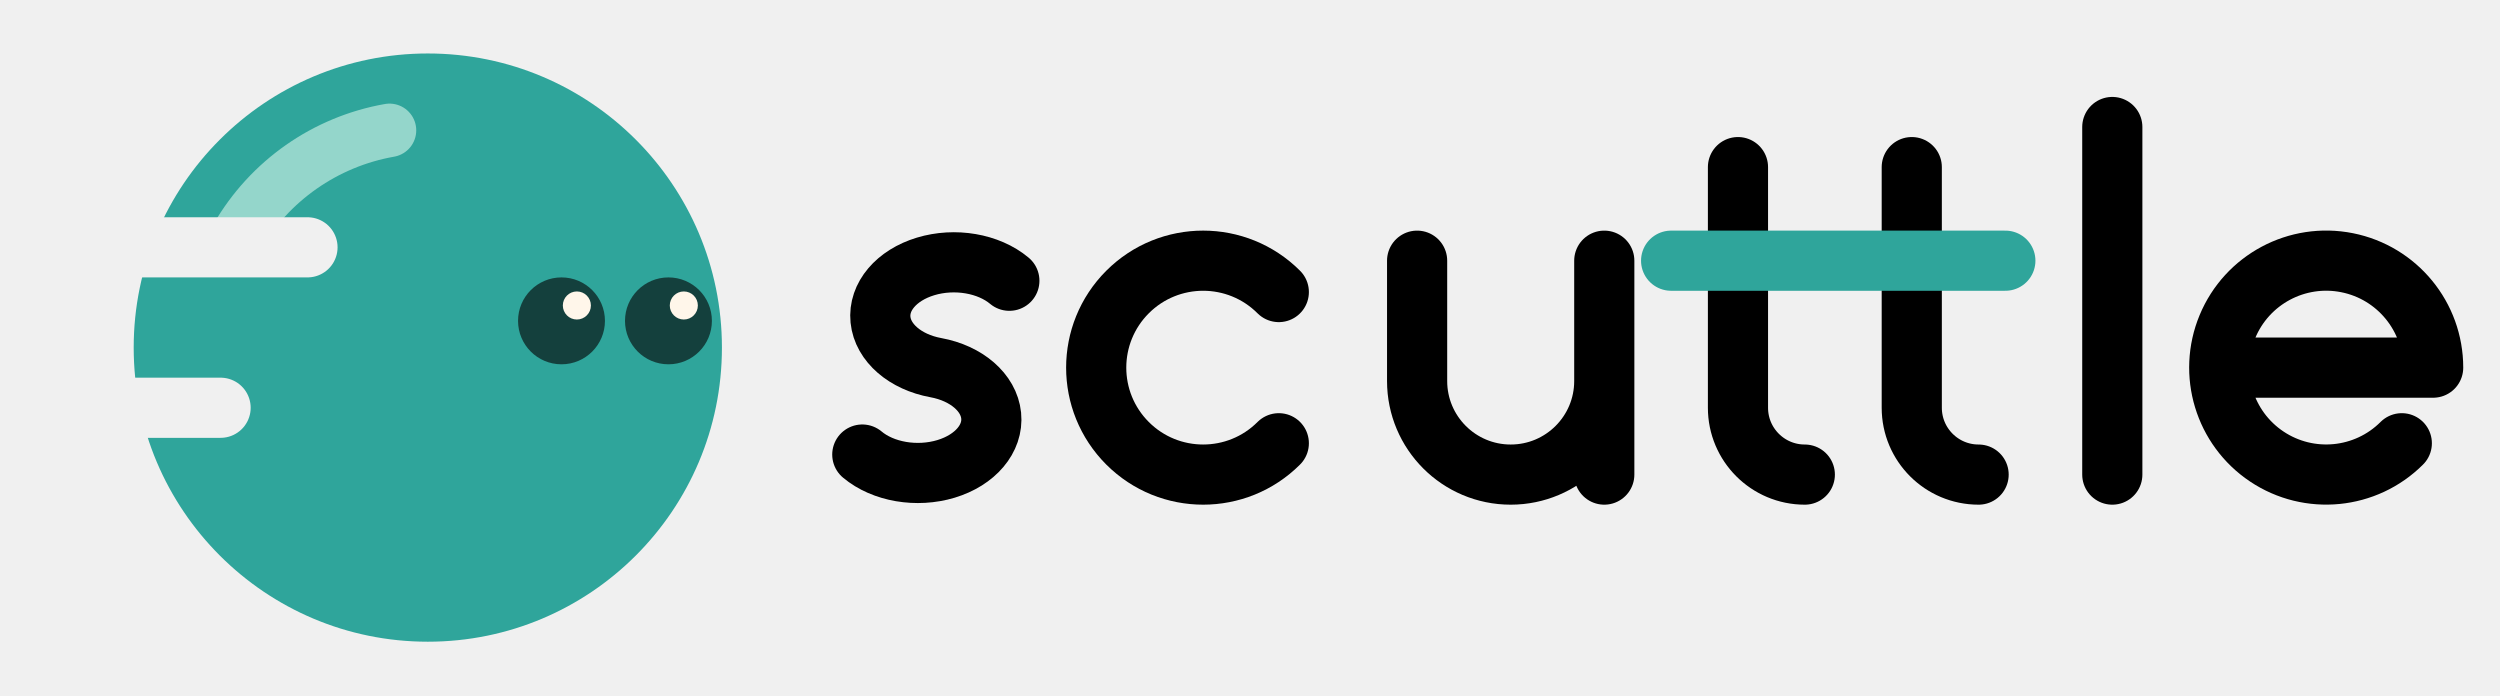
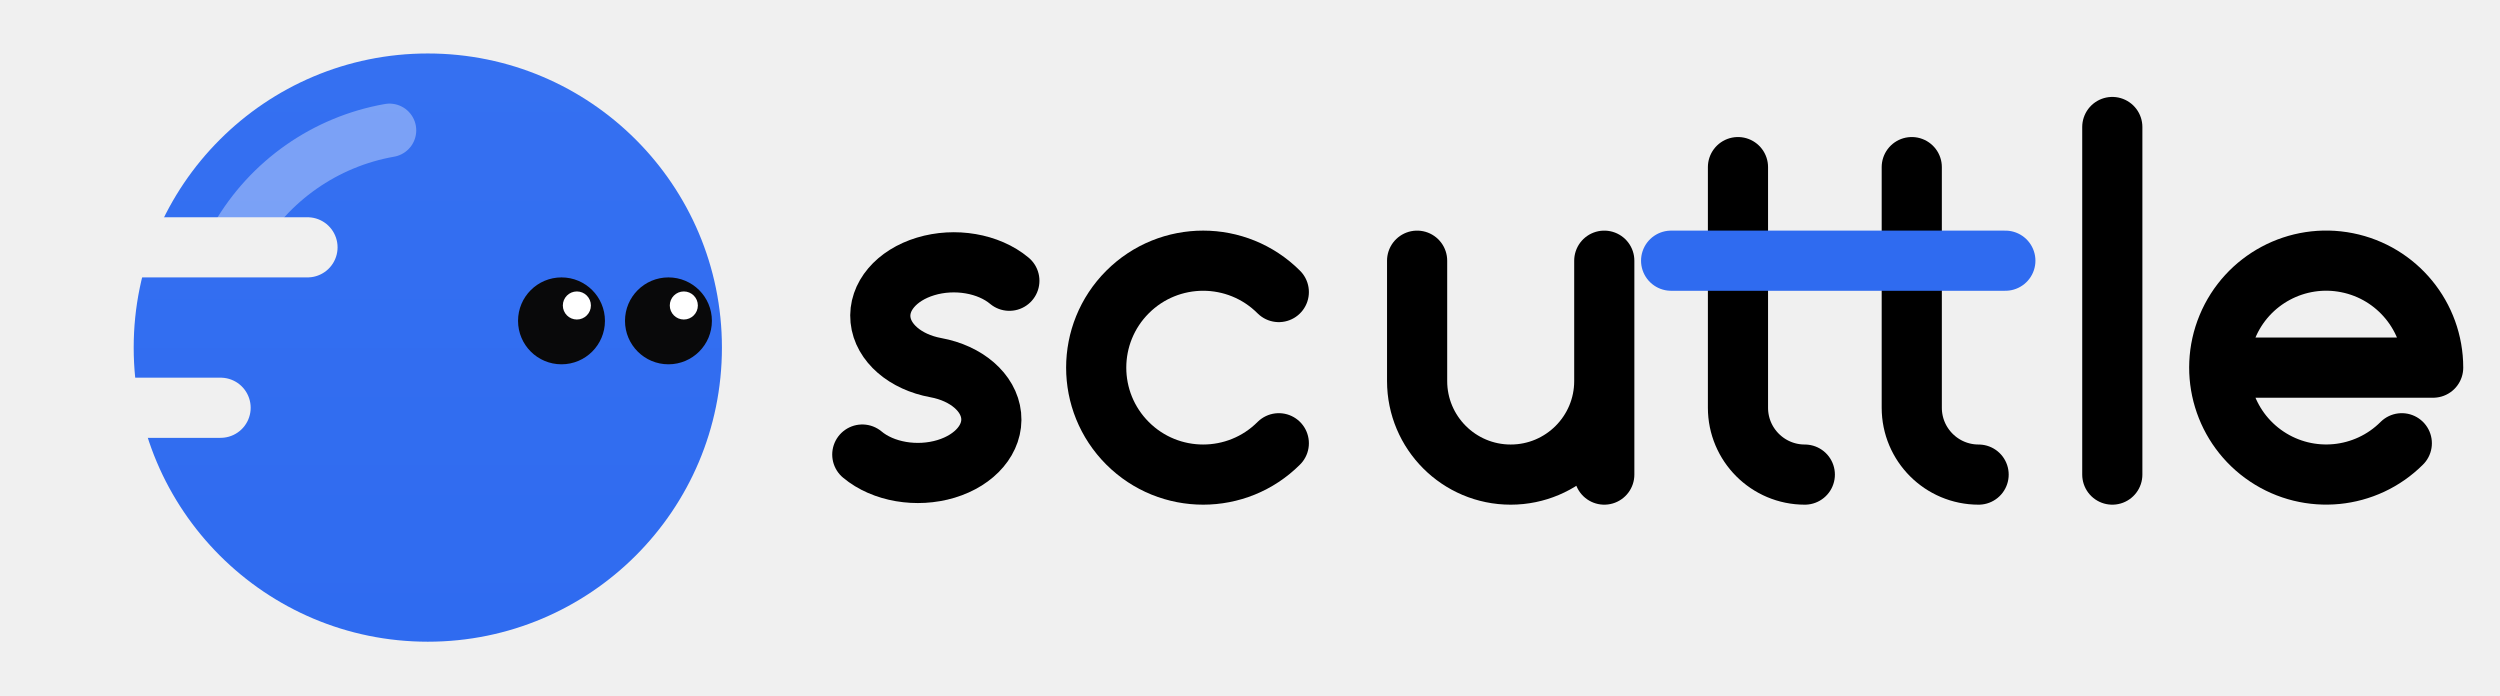
<svg xmlns="http://www.w3.org/2000/svg" viewBox="0 0 374 104" fill="none">
  <g transform="translate(0 -12)">
    <defs>
      <mask id="l">
        <rect x="-20" y="-20" width="168" height="168" fill="#fff" />
        <g stroke="#000" stroke-width="9" stroke-linecap="round">
          <path d="M-10 49H46" />
          <path d="M-10 73H33" />
        </g>
      </mask>
+       <linearGradient id="lg" x1="0" y1="20" x2="0" y2="108" gradientUnits="userSpaceOnUse">
+         <stop stop-color="#3570f1" />
+         <stop offset="1" stop-color="#2f6bf0" />
+       </linearGradient>
    </defs>
    <g mask="url(#l)">
-       <circle cx="64" cy="64" r="44" fill="#2FA59B" />
-       <path d="M35.42 47.5A33 33 0 0 1 58.27 31.5" stroke="#BFEBDF" stroke-width="8" stroke-linecap="round" opacity="0.7" />
+       <circle cx="64" cy="64" r="44" fill="url(#lg)" />
+       <path d="M35.42 47.5A33 33 0 0 1 58.27 31.5" stroke="#ffffff" stroke-width="8" stroke-linecap="round" opacity="0.35" />
    </g>
-     <circle cx="84" cy="60" r="6.5" fill="#14403D" />
-     <circle cx="100" cy="60" r="6.5" fill="#14403D" />
-     <circle cx="86.3" cy="57.7" r="2.1" fill="#FFF6EA" />
-     <circle cx="102.3" cy="57.7" r="2.1" fill="#FFF6EA" />
+     <circle cx="84" cy="60" r="6.5" fill="#09090a" />
+     <circle cx="100" cy="60" r="6.5" fill="#09090a" />
+     <circle cx="86.3" cy="57.7" r="2.1" fill="#ffffff" />
+     <circle cx="102.3" cy="57.7" r="2.1" fill="#ffffff" />
  </g>
  <g transform="translate(128 1)">
    <g stroke="currentColor" stroke-width="9" stroke-linecap="round" stroke-linejoin="round">
      <path d="M23 41A11 8 0 1 0 12 54A11 8 0 1 1 1 67" />
      <path d="M63.31 42.69A16 16 0 1 0 63.31 65.31" />
      <path d="M84 38V56A14 14 0 0 0 112 56V38M112 56V70" />
      <path d="M132 24V60A10 10 0 0 0 142 70" />
      <path d="M158 24V60A10 10 0 0 0 168 70" />
      <path d="M188 18V70" />
      <path d="M204 54H236A16 16 0 1 0 231.31 65.31" />
    </g>
-     <path d="M122 38H172" stroke="#2FA59B" stroke-width="9" stroke-linecap="round" />
+     <path d="M122 38H172" stroke="#2f6bf0" stroke-width="9" stroke-linecap="round" />
  </g>
</svg>
